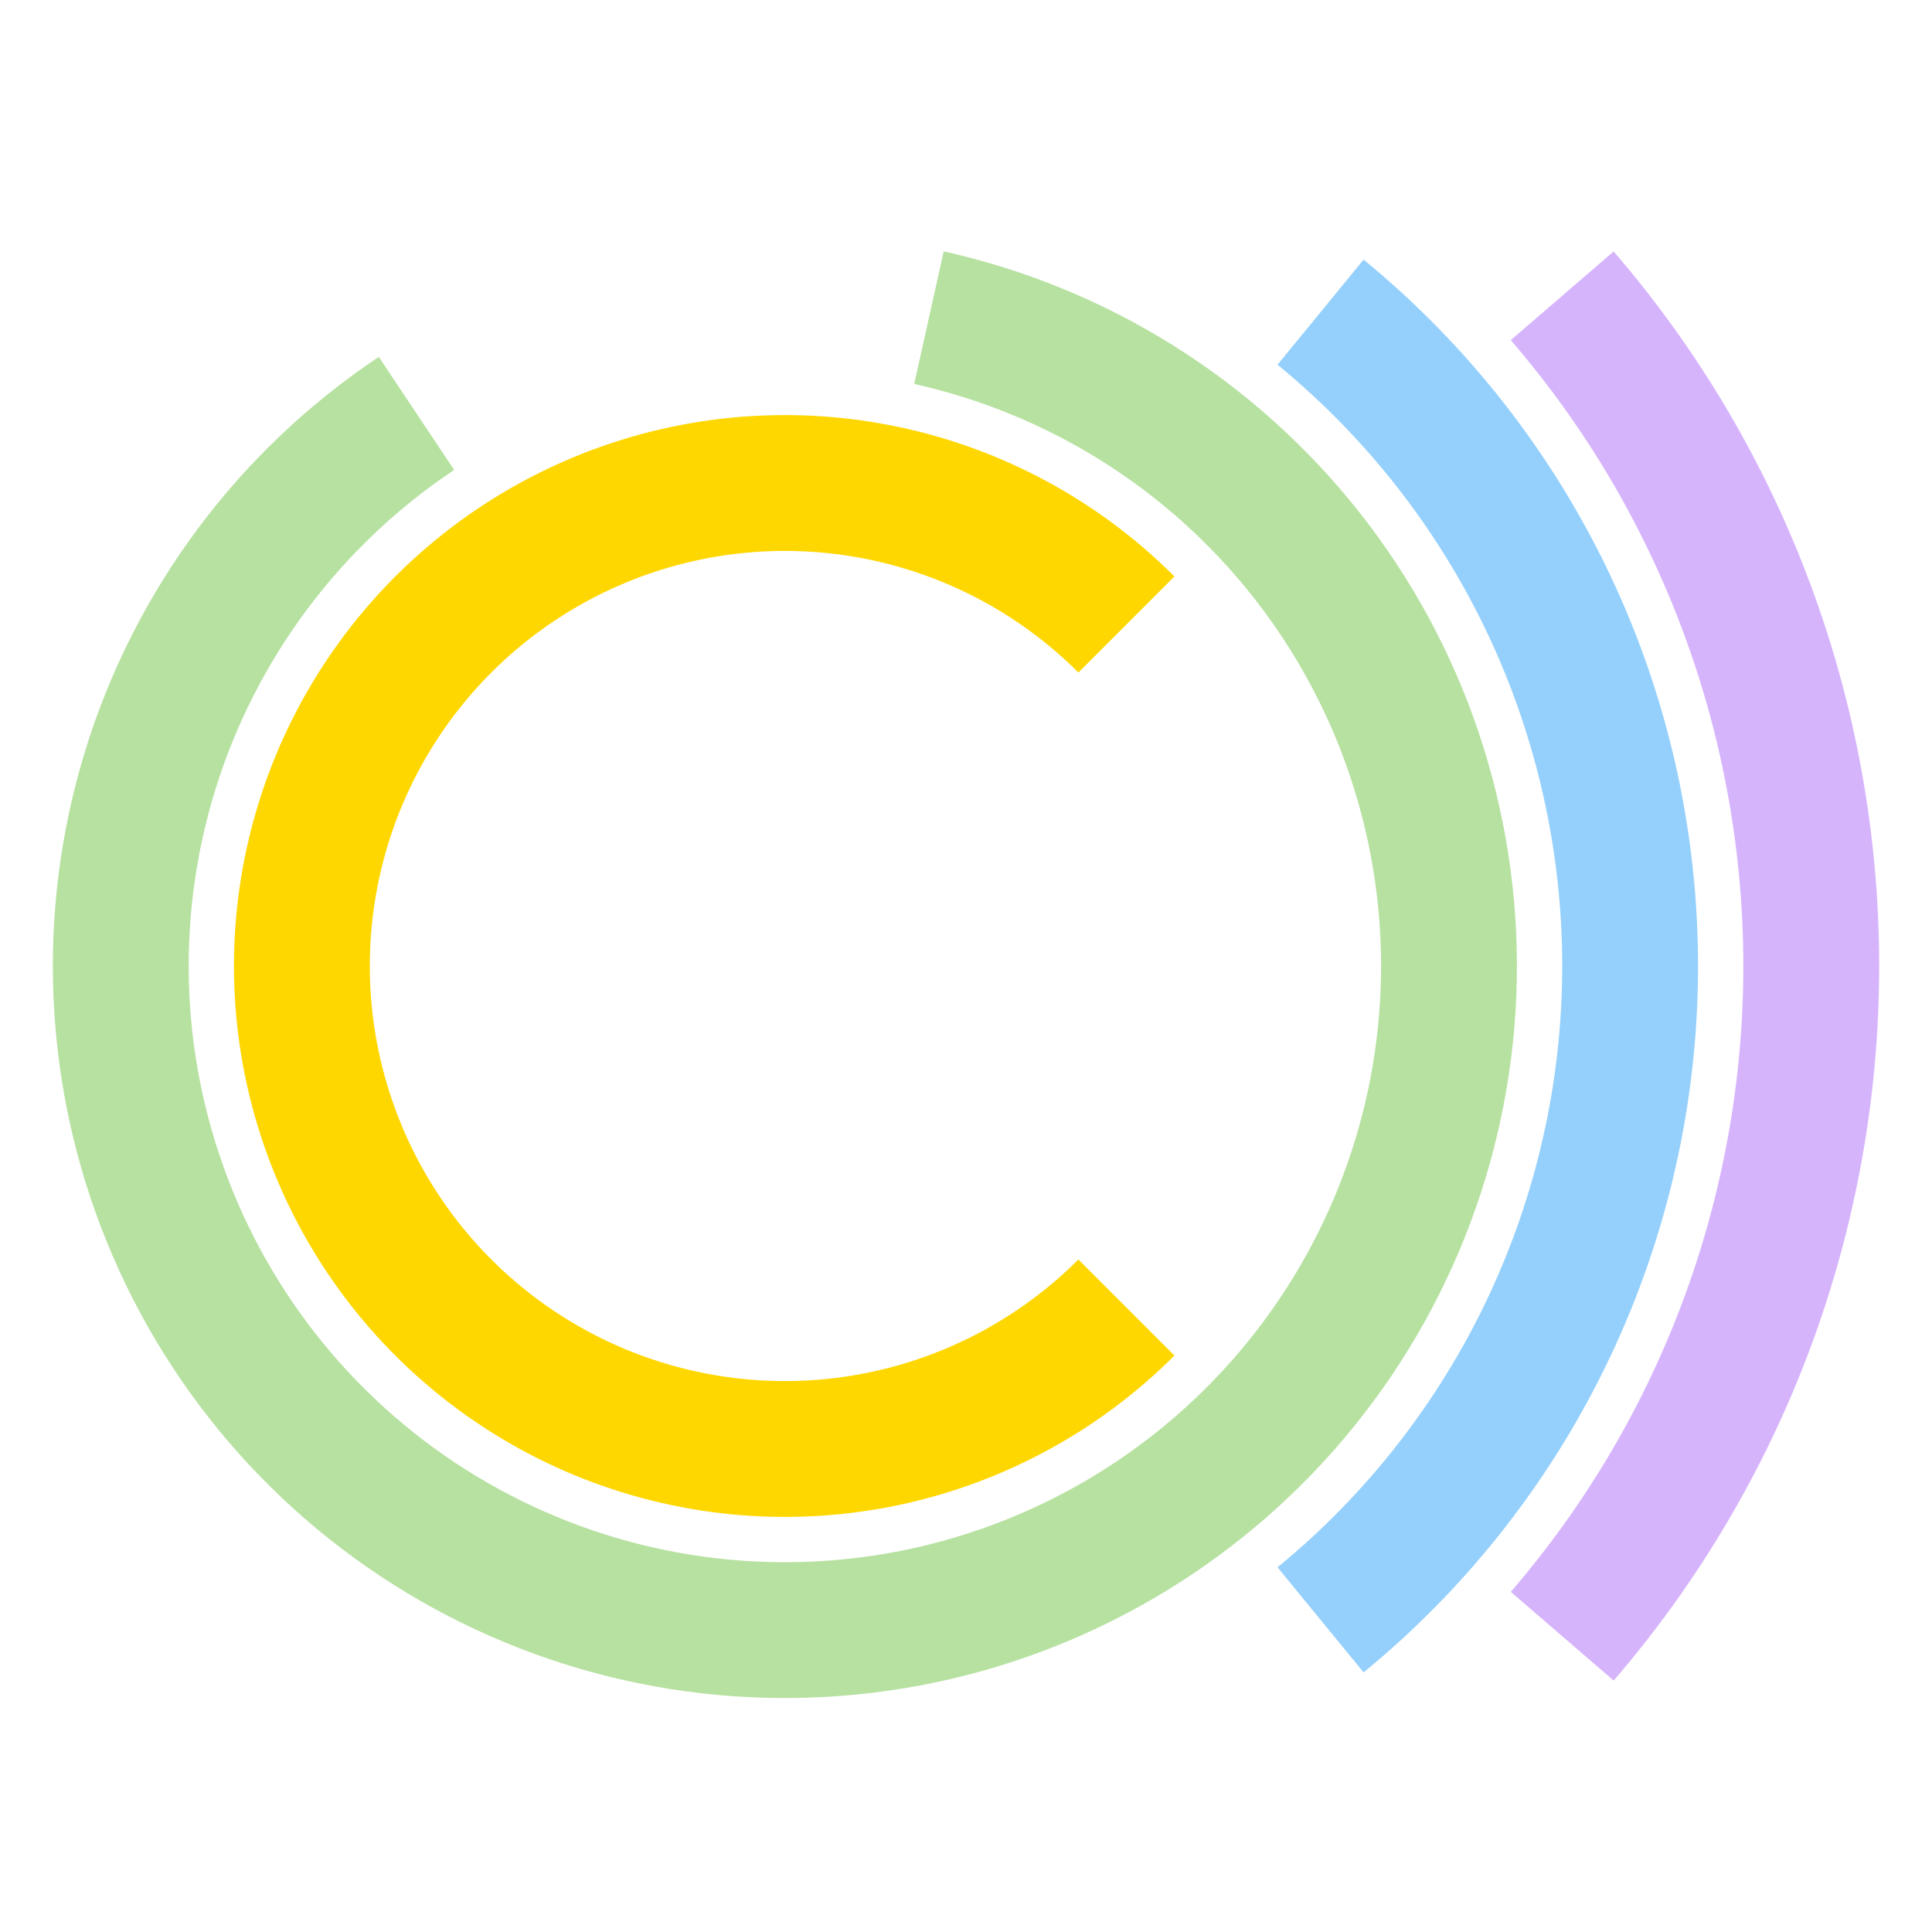
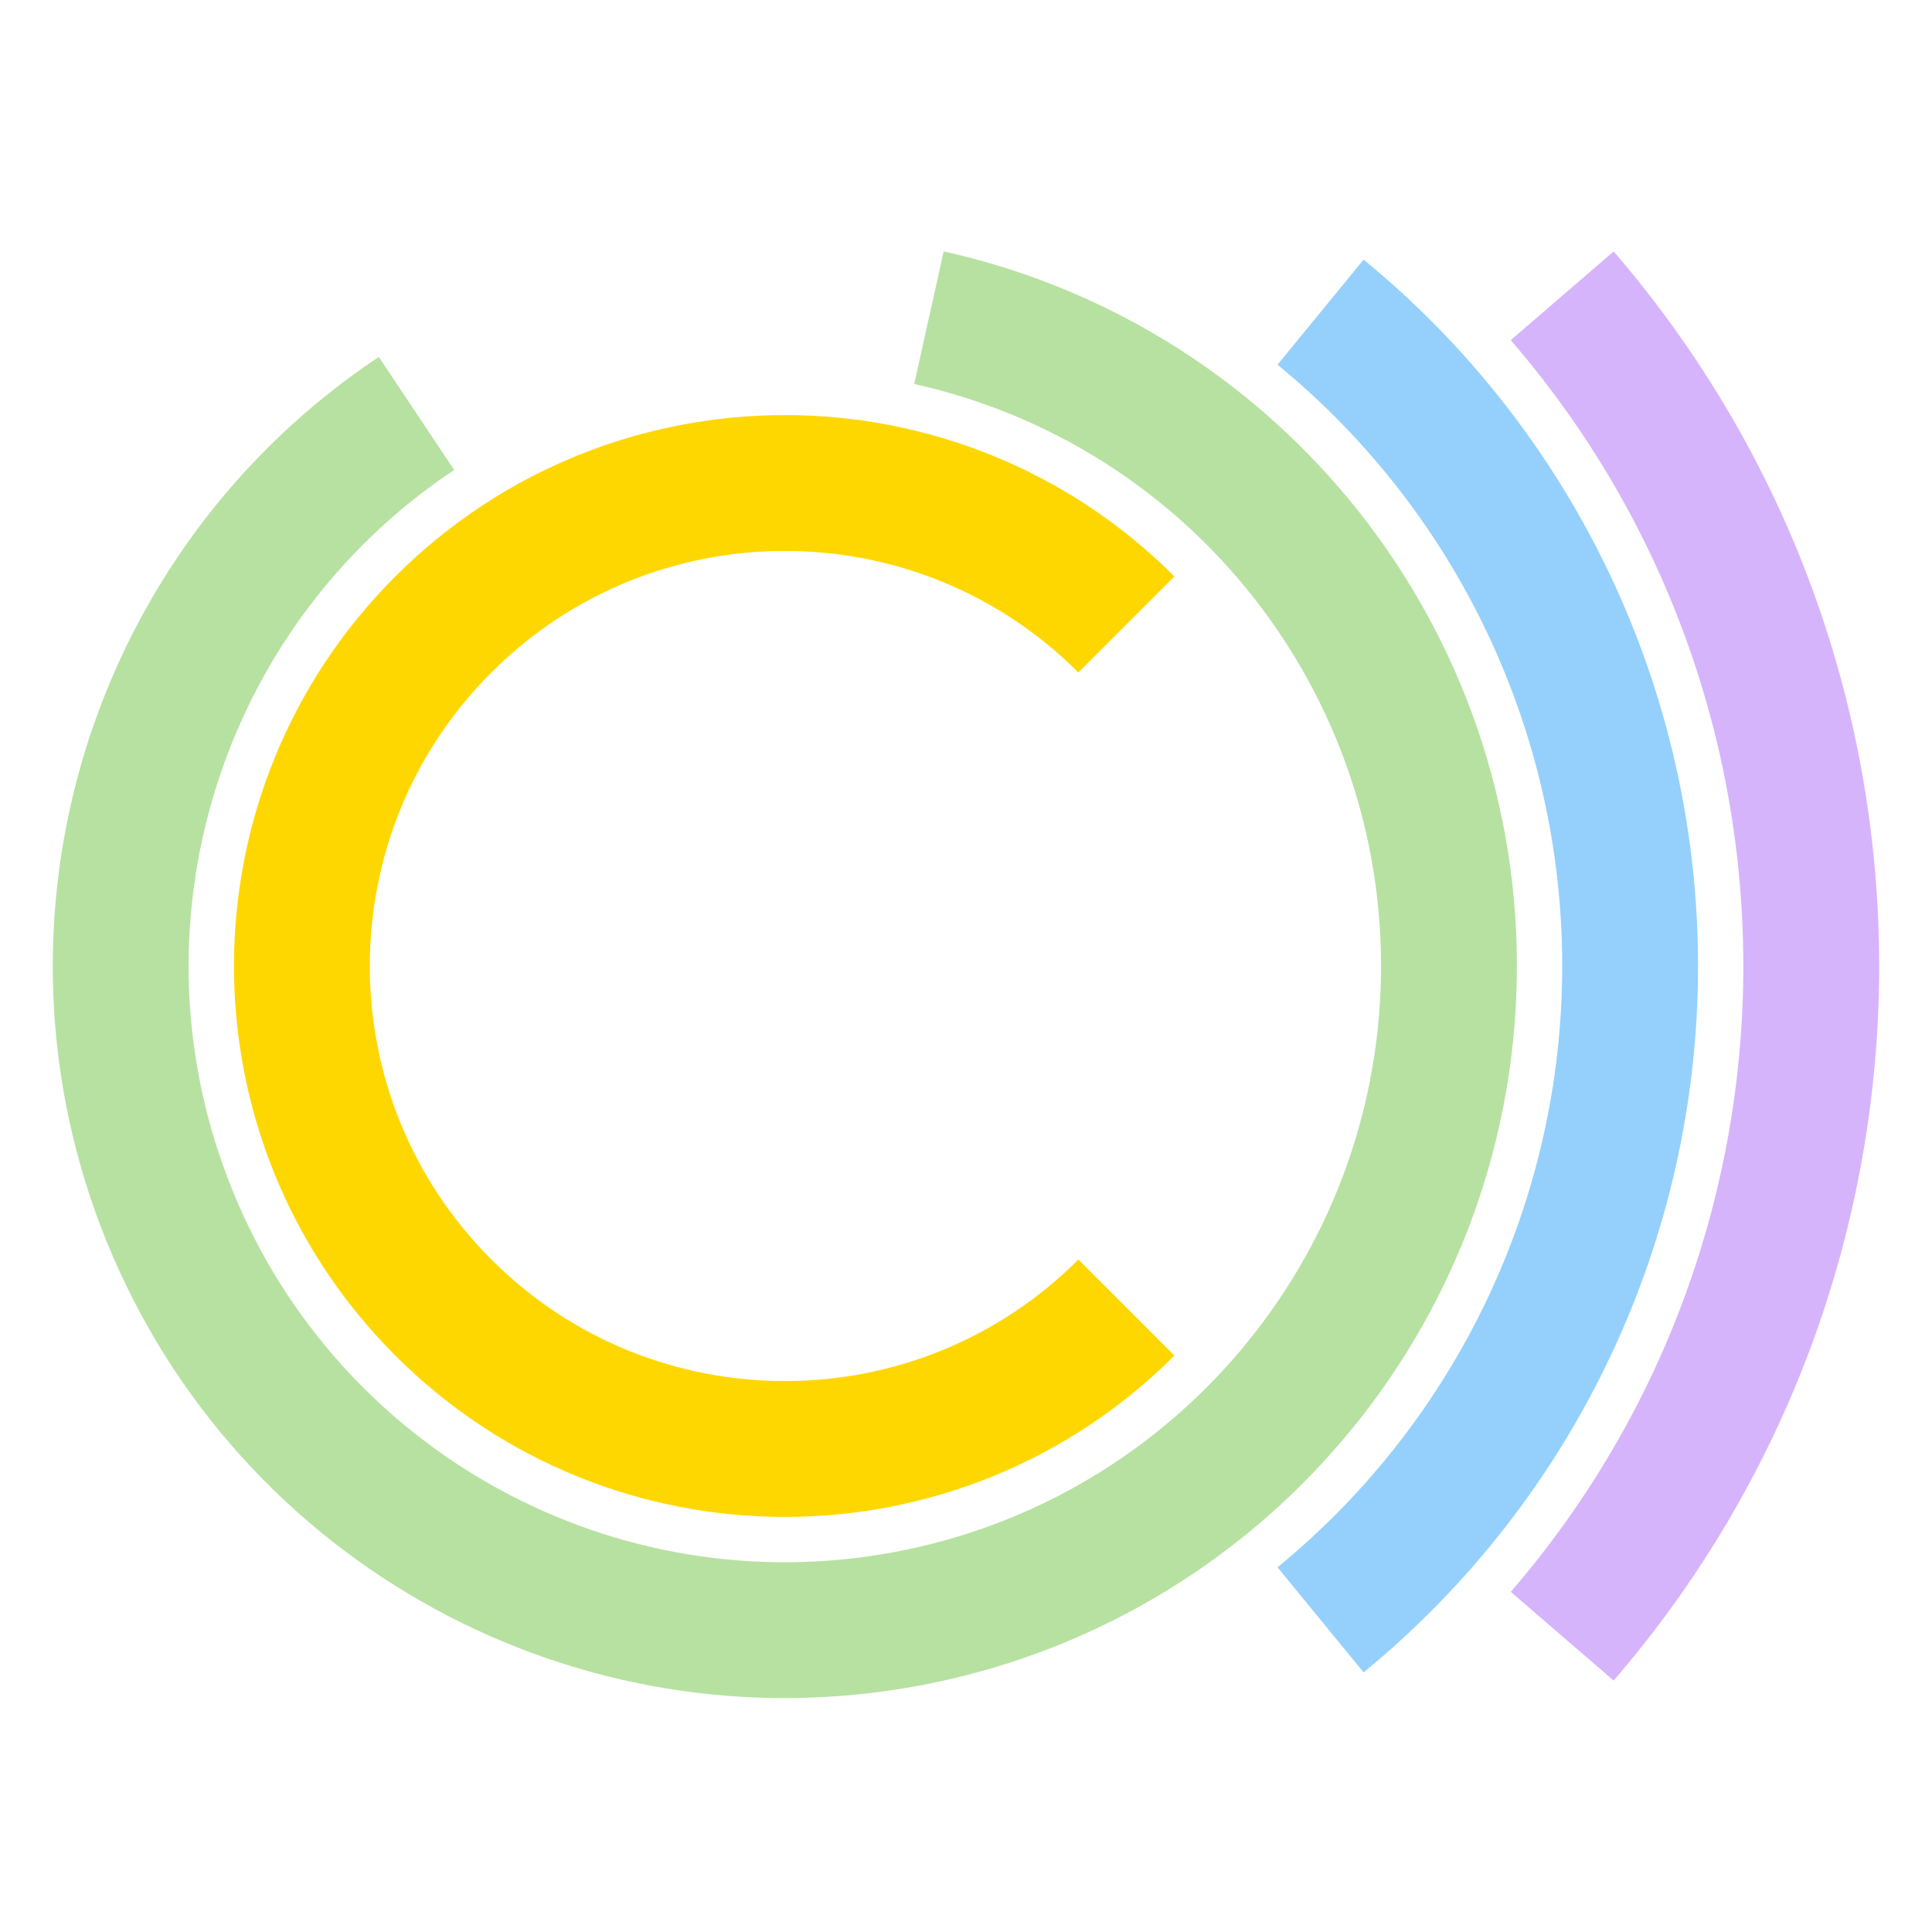
- <svg xmlns="http://www.w3.org/2000/svg" width="172.8pt" height="172.8pt" viewBox="0 0 172.8 172.8" version="1.1">
-   <defs>
-     <style type="text/css">*{stroke-linejoin: round; stroke-linecap: butt}</style>
-   </defs>
-   <g id="figure_1">
-     <g id="patch_1">
-       <path d="M 0 172.8  L 172.8 172.8  L 172.8 0  L 0 0  L 0 172.8  z " style="fill: none" />
-     </g>
-     <g id="axes_1">
-       <g id="patch_2">
-         <path d="M 37.251 36.976  C 31.598 40.745 26.634 45.455 22.574 50.902  C 18.514 56.349 15.418 62.453 13.422 68.947  C 11.426 75.44 10.558 82.229 10.858 89.016  C 11.157 95.803 12.618 102.489 15.178 108.782  C 17.738 115.075 21.358 120.882 25.882 125.951  C 30.405 131.02 35.765 135.275 41.727 138.531  C 47.69 141.788 54.167 143.997 60.876 145.064  C 67.586 146.13 74.429 146.037 81.107 144.79  C 87.785 143.543 94.2 141.159 100.072 137.742  C 105.944 134.326 111.187 129.927 115.572 124.738  C 119.956 119.548 123.419 113.645 125.807 107.285  C 128.196 100.925 129.476 94.203 129.591 87.41  C 129.707 80.617 128.656 73.855 126.485 67.417  C 124.314 60.98 121.055 54.962 116.849 49.627  C 112.643 44.292 107.553 39.717 101.8 36.103  C 96.048 32.489 89.718 29.888 83.086 28.414  " clip-path="url(#p40abc0ea4e)" style="fill: none; stroke: #b7e1a1; stroke-width: 12.15; stroke-linejoin: miter" />
-       </g>
-       <g id="patch_3">
-         <path d="M 100.747 55.853  C 94.706 49.812 87.007 45.697 78.628 44.03  C 70.249 42.363 61.561 43.219 53.668 46.488  C 45.775 49.758 39.027 55.296 34.281 62.399  C 29.534 69.503 27 77.857 27 86.4  C 27 94.943 29.534 103.297 34.281 110.401  C 39.027 117.504 45.775 123.042 53.668 126.312  C 61.561 129.581 70.249 130.437 78.628 128.77  C 87.007 127.103 94.706 122.988 100.747 116.947  " clip-path="url(#p40abc0ea4e)" style="fill: none; stroke: #ffd700; stroke-width: 12.15; stroke-linejoin: miter" />
-       </g>
-       <g id="patch_4">
-         <path d="M 118.111 144.88  C 126.766 137.789 133.74 128.864 138.528 118.752  C 143.316 108.639 145.8 97.589 145.8 86.4  C 145.8 75.211 143.316 64.161 138.528 54.048  C 133.74 43.936 126.766 35.011 118.111 27.92  " clip-path="url(#p40abc0ea4e)" style="fill: none; stroke: #95d0fc; stroke-width: 12.15; stroke-linejoin: miter" />
-       </g>
-       <g id="patch_5">
-         <path d="M 139.726 146.344  C 154.092 129.683 162 108.4 162 86.4  C 162 64.4 154.092 43.117 139.726 26.456  " clip-path="url(#p40abc0ea4e)" style="fill: none; stroke: #d6b4fc; stroke-width: 12.15; stroke-linejoin: miter" />
-       </g>
-     </g>
-   </g>
-   <defs>
-     <clipPath id="p40abc0ea4e">
-       <rect x="0" y="0" width="172.8" height="172.8" />
-     </clipPath>
-   </defs>
+ <svg xmlns="http://www.w3.org/2000/svg" preserveAspectRatio="xMidYMid meet" width="270" height="270">
+   <path stroke="#B7E1A1" stroke-width="18.984" d="M 58.204 57.775 A 92.812 92.812 0.0 1 0 129.821 44.398" fill="none" />
+   <path stroke="#FFD700" stroke-width="18.984" d="M 157.417 87.27 A 67.5 67.5 0.0 1 0 157.417 182.73" fill="none" />
+   <path stroke="#95D0FC" stroke-width="18.984" d="M 184.549 43.625 A 118.125 118.125 0.0 0 1 184.549 226.375" fill="none" />
+   <path stroke="#D6B4FC" stroke-width="18.984" d="M 218.322 41.337 A 143.438 143.438 0.0 0 1 218.322 228.663" fill="none" />
</svg>
